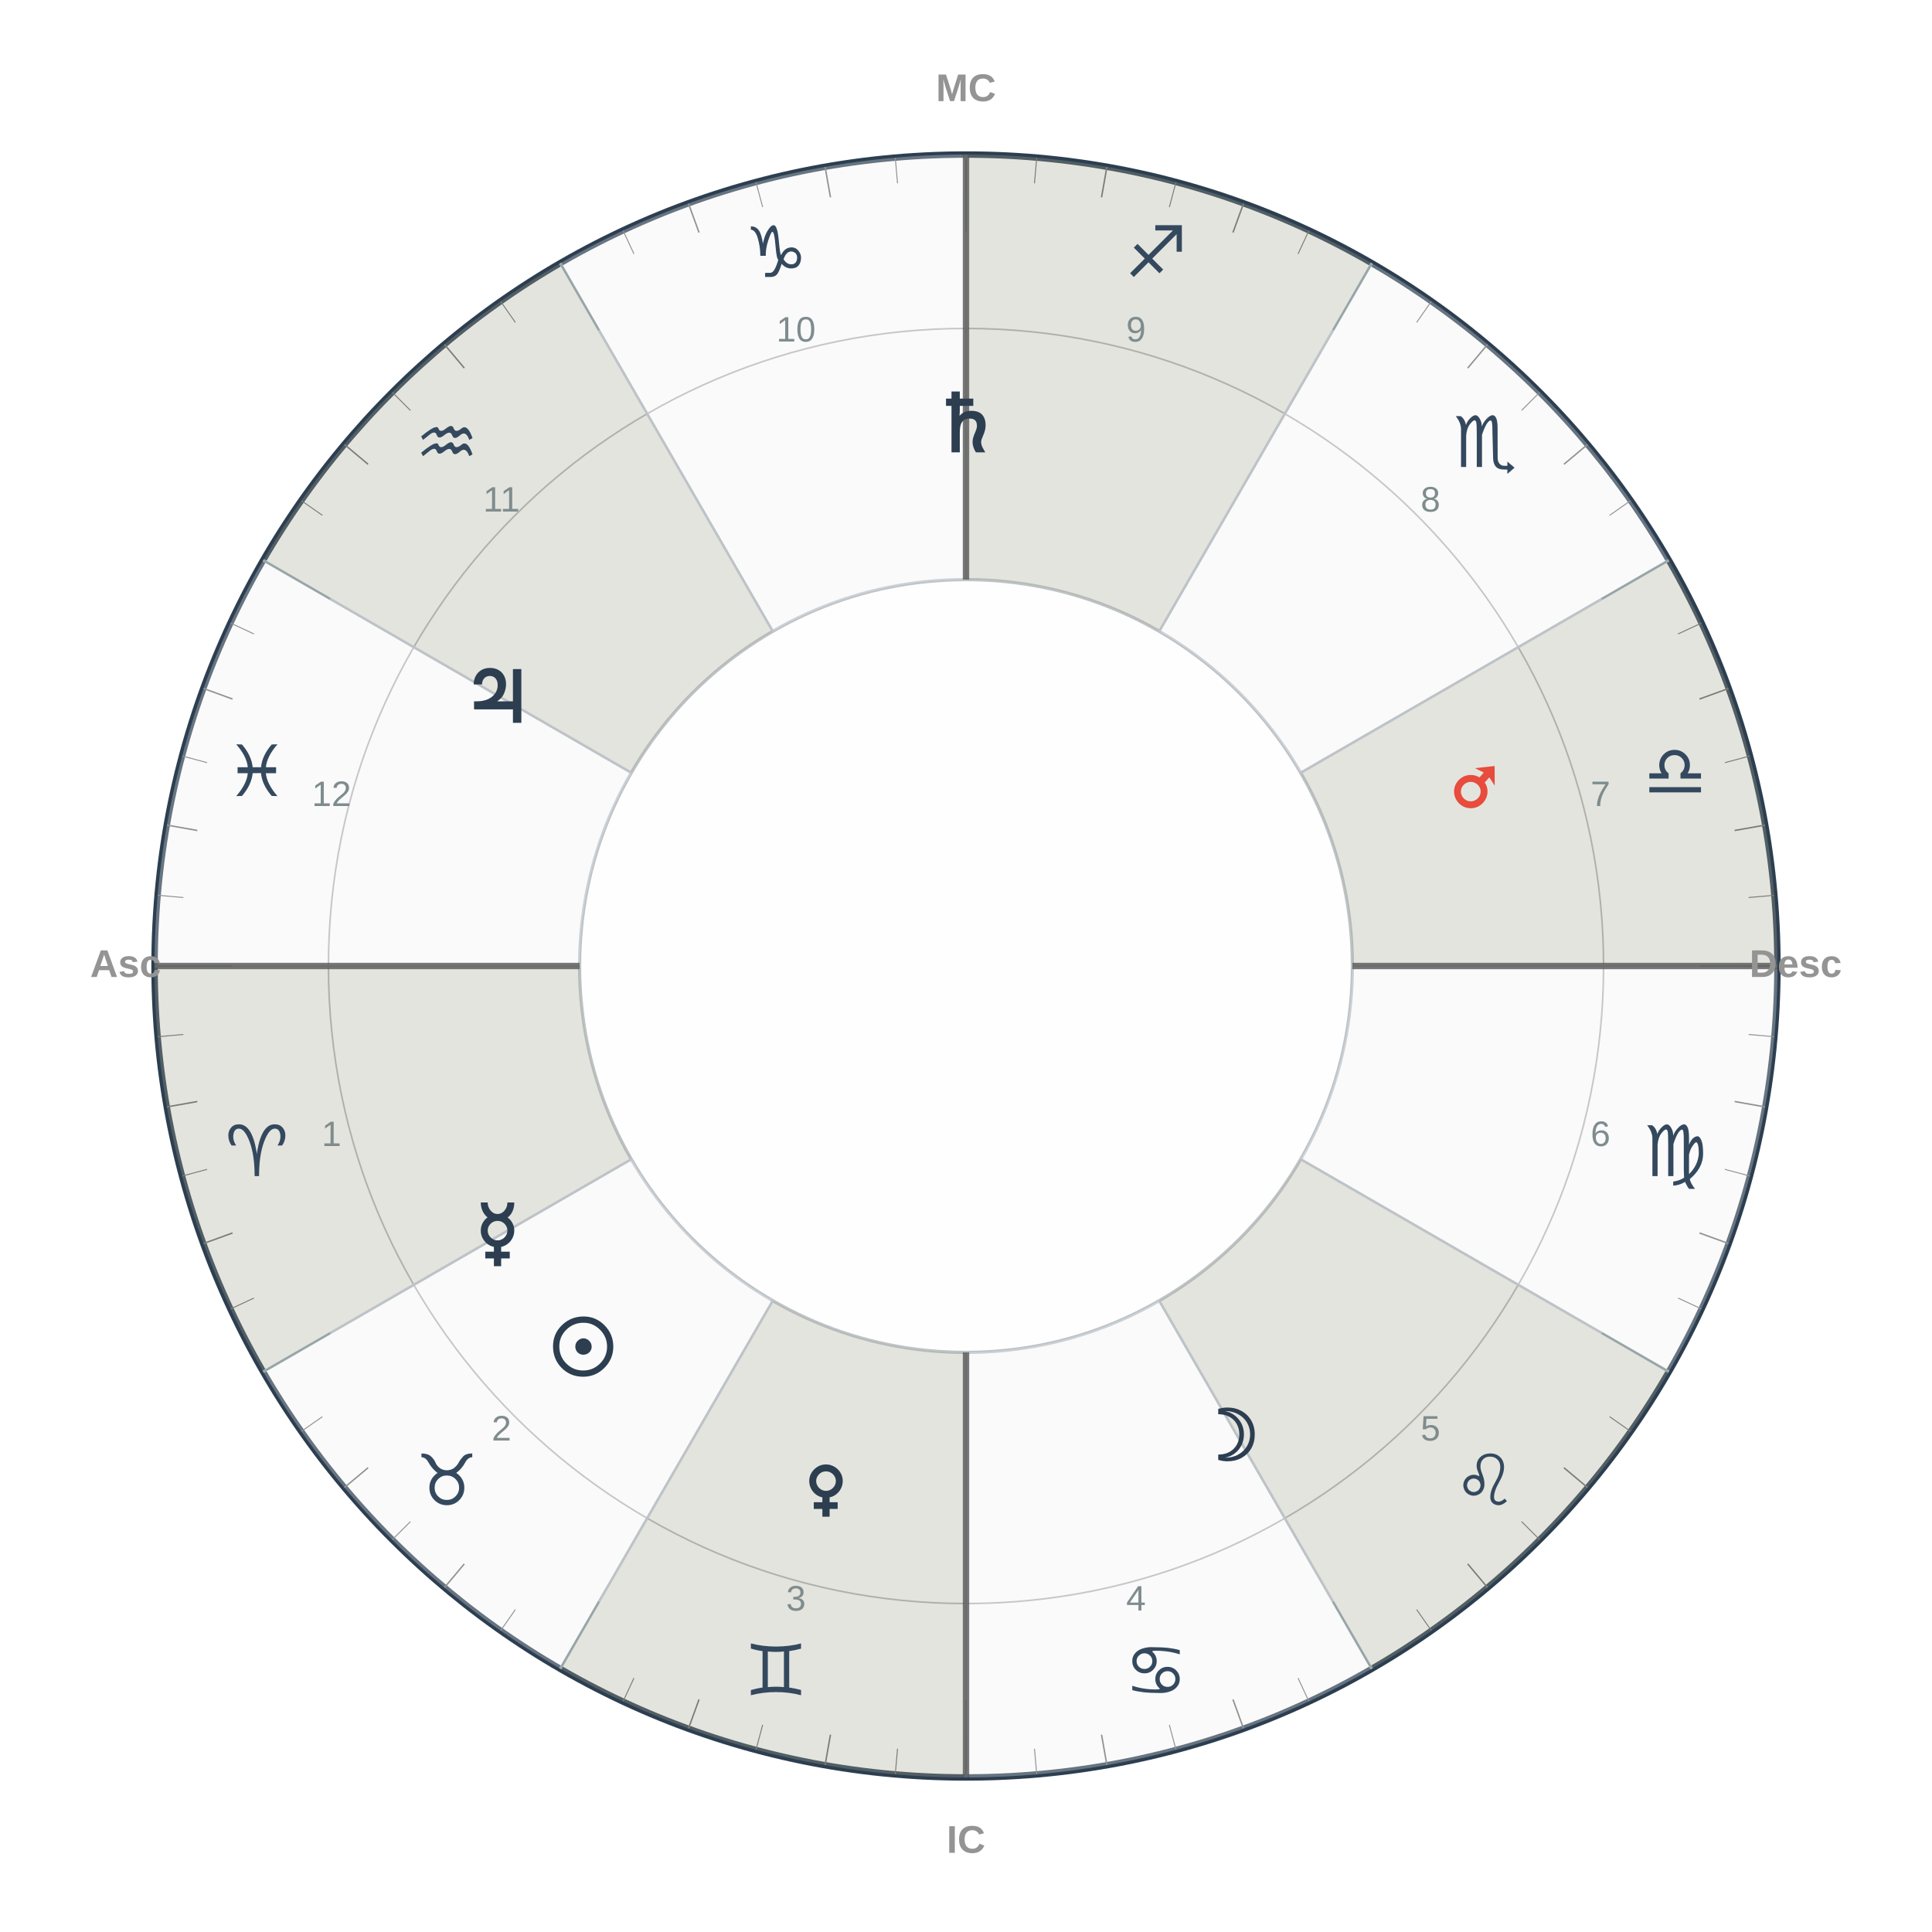
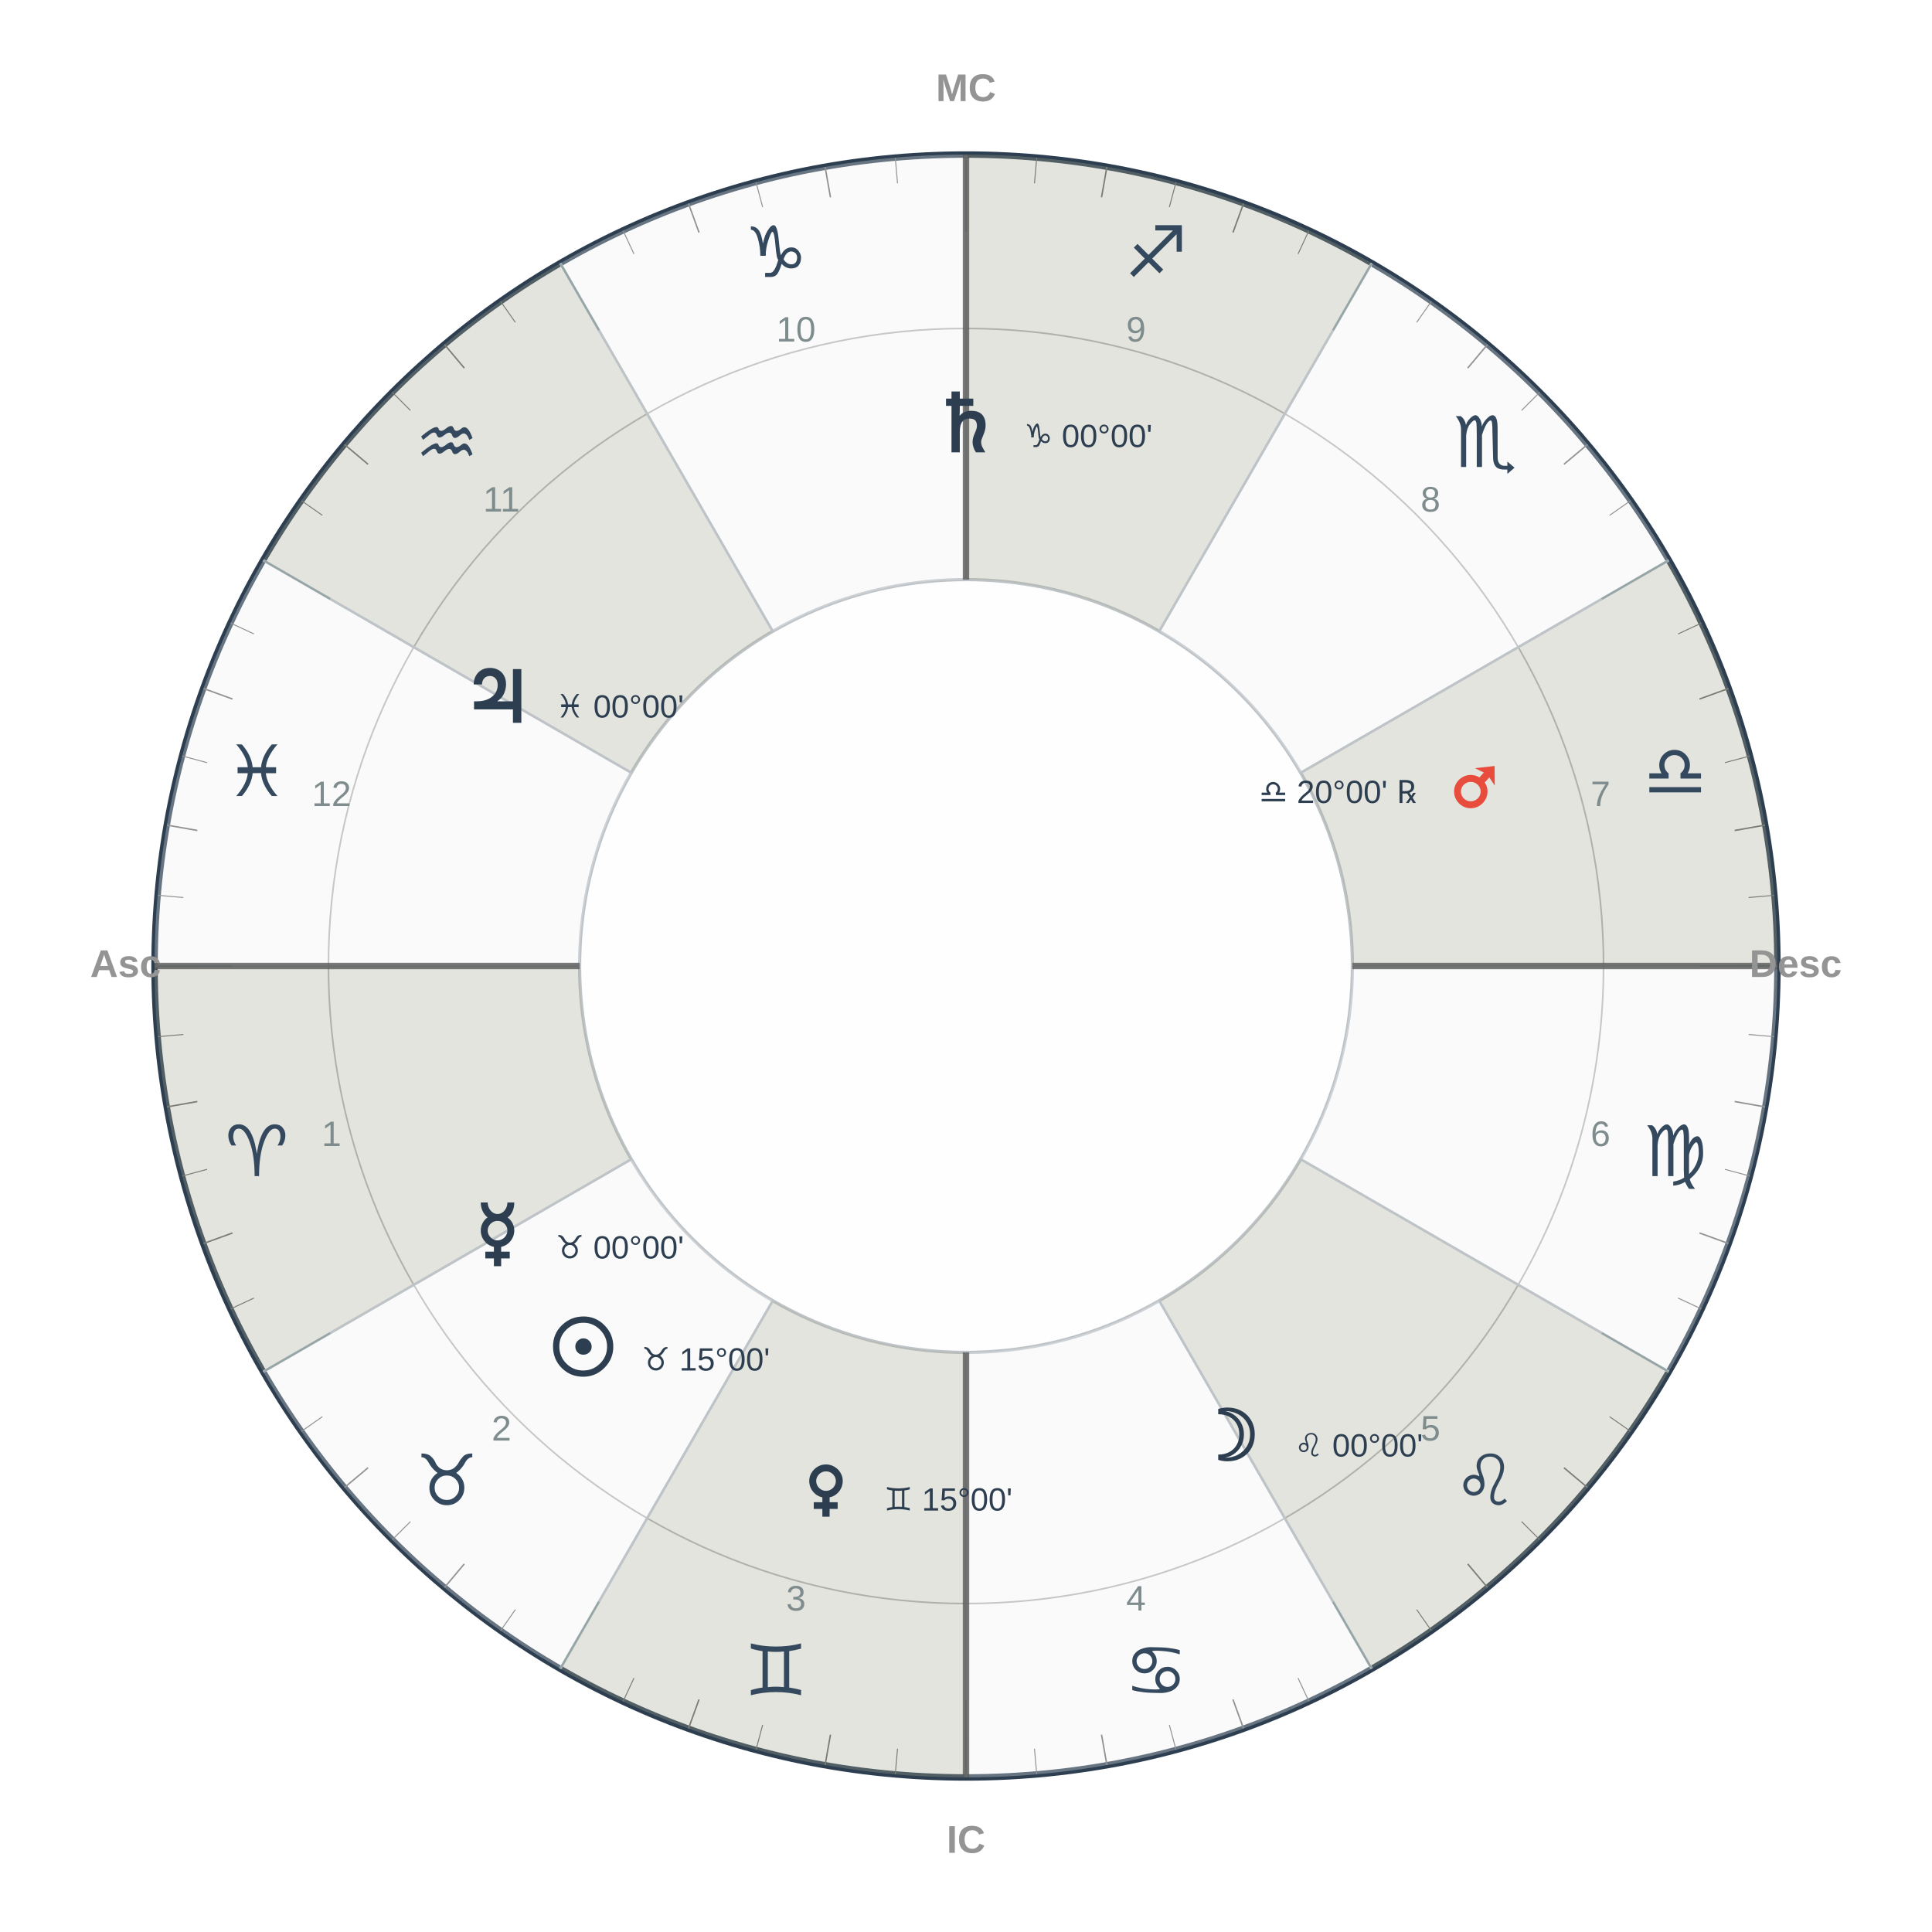
<svg xmlns="http://www.w3.org/2000/svg" baseProfile="full" height="600px" version="1.1" viewBox="0 0 600 600" width="600px">
  <defs />
  <circle cx="300" cy="300" fill="#FEFEFE" r="252.0" stroke="#2C3E50" stroke-width="2" />
  <circle cx="300" cy="300" fill="none" r="120.0" stroke="#BDC3C7" stroke-width="1" />
  <circle cx="300" cy="300" fill="none" r="198.0" stroke="#B5B5B5" stroke-width="0.5" />
  <line stroke="#6A6A6A" stroke-width="0.6" x1="60.0" x2="48.0" y1="300" y2="300" />
  <line stroke="#6A6A6A" stroke-width="0.3" x1="56.928" x2="48.959" y1="321.266" y2="321.963" />
  <line stroke="#6A6A6A" stroke-width="0.45" x1="61.283" x2="51.828" y1="342.092" y2="343.759" />
  <line stroke="#6A6A6A" stroke-width="0.3" x1="64.314" x2="56.587" y1="363.152" y2="365.222" />
  <line stroke="#6A6A6A" stroke-width="0.45" x1="72.219" x2="63.197" y1="382.906" y2="386.189" />
  <line stroke="#6A6A6A" stroke-width="0.3" x1="78.861" x2="71.61" y1="403.119" y2="406.5" />
  <line stroke="#6A6A6A" stroke-width="0.6" x1="92.154" x2="81.762" y1="420.0" y2="426.0" />
  <line stroke="#6A6A6A" stroke-width="0.3" x1="100.127" x2="93.574" y1="439.953" y2="444.541" />
  <line stroke="#6A6A6A" stroke-width="0.45" x1="114.311" x2="106.957" y1="455.812" y2="461.982" />
  <line stroke="#6A6A6A" stroke-width="0.3" x1="127.466" x2="121.809" y1="472.534" y2="478.191" />
  <line stroke="#6A6A6A" stroke-width="0.45" x1="144.188" x2="138.018" y1="485.689" y2="493.043" />
  <line stroke="#6A6A6A" stroke-width="0.3" x1="160.047" x2="155.459" y1="499.873" y2="506.426" />
  <line stroke="#6A6A6A" stroke-width="0.6" x1="180" x2="174" y1="507.846" y2="518.238" />
  <line stroke="#6A6A6A" stroke-width="0.3" x1="196.881" x2="193.5" y1="521.139" y2="528.39" />
  <line stroke="#6A6A6A" stroke-width="0.45" x1="217.094" x2="213.811" y1="527.781" y2="536.803" />
  <line stroke="#6A6A6A" stroke-width="0.3" x1="236.848" x2="234.778" y1="535.686" y2="543.413" />
  <line stroke="#6A6A6A" stroke-width="0.45" x1="257.908" x2="256.241" y1="538.717" y2="548.172" />
  <line stroke="#6A6A6A" stroke-width="0.3" x1="278.734" x2="278.037" y1="543.072" y2="551.041" />
  <line stroke="#6A6A6A" stroke-width="0.6" x1="300" x2="300" y1="540.0" y2="552.0" />
  <line stroke="#6A6A6A" stroke-width="0.3" x1="321.266" x2="321.963" y1="543.072" y2="551.041" />
  <line stroke="#6A6A6A" stroke-width="0.45" x1="342.092" x2="343.759" y1="538.717" y2="548.172" />
  <line stroke="#6A6A6A" stroke-width="0.3" x1="363.152" x2="365.222" y1="535.686" y2="543.413" />
  <line stroke="#6A6A6A" stroke-width="0.45" x1="382.906" x2="386.189" y1="527.781" y2="536.803" />
  <line stroke="#6A6A6A" stroke-width="0.3" x1="403.119" x2="406.5" y1="521.139" y2="528.39" />
  <line stroke="#6A6A6A" stroke-width="0.6" x1="420.0" x2="426.0" y1="507.846" y2="518.238" />
  <line stroke="#6A6A6A" stroke-width="0.3" x1="439.953" x2="444.541" y1="499.873" y2="506.426" />
  <line stroke="#6A6A6A" stroke-width="0.45" x1="455.812" x2="461.982" y1="485.689" y2="493.043" />
  <line stroke="#6A6A6A" stroke-width="0.3" x1="472.534" x2="478.191" y1="472.534" y2="478.191" />
  <line stroke="#6A6A6A" stroke-width="0.45" x1="485.689" x2="493.043" y1="455.812" y2="461.982" />
  <line stroke="#6A6A6A" stroke-width="0.3" x1="499.873" x2="506.426" y1="439.953" y2="444.541" />
  <line stroke="#6A6A6A" stroke-width="0.6" x1="507.846" x2="518.238" y1="420" y2="426" />
  <line stroke="#6A6A6A" stroke-width="0.3" x1="521.139" x2="528.39" y1="403.119" y2="406.5" />
  <line stroke="#6A6A6A" stroke-width="0.45" x1="527.781" x2="536.803" y1="382.906" y2="386.189" />
  <line stroke="#6A6A6A" stroke-width="0.3" x1="535.686" x2="543.413" y1="363.152" y2="365.222" />
  <line stroke="#6A6A6A" stroke-width="0.45" x1="538.717" x2="548.172" y1="342.092" y2="343.759" />
  <line stroke="#6A6A6A" stroke-width="0.3" x1="543.072" x2="551.041" y1="321.266" y2="321.963" />
  <line stroke="#6A6A6A" stroke-width="0.6" x1="540.0" x2="552.0" y1="300.0" y2="300.0" />
  <line stroke="#6A6A6A" stroke-width="0.3" x1="543.072" x2="551.041" y1="278.734" y2="278.037" />
  <line stroke="#6A6A6A" stroke-width="0.45" x1="538.717" x2="548.172" y1="257.908" y2="256.241" />
  <line stroke="#6A6A6A" stroke-width="0.3" x1="535.686" x2="543.413" y1="236.848" y2="234.778" />
  <line stroke="#6A6A6A" stroke-width="0.45" x1="527.781" x2="536.803" y1="217.094" y2="213.811" />
  <line stroke="#6A6A6A" stroke-width="0.3" x1="521.139" x2="528.39" y1="196.881" y2="193.5" />
  <line stroke="#6A6A6A" stroke-width="0.6" x1="507.846" x2="518.238" y1="180.0" y2="174.0" />
  <line stroke="#6A6A6A" stroke-width="0.3" x1="499.873" x2="506.426" y1="160.047" y2="155.459" />
  <line stroke="#6A6A6A" stroke-width="0.45" x1="485.689" x2="493.043" y1="144.188" y2="138.018" />
  <line stroke="#6A6A6A" stroke-width="0.3" x1="472.534" x2="478.191" y1="127.466" y2="121.809" />
  <line stroke="#6A6A6A" stroke-width="0.45" x1="455.812" x2="461.982" y1="114.311" y2="106.957" />
  <line stroke="#6A6A6A" stroke-width="0.3" x1="439.953" x2="444.541" y1="100.127" y2="93.574" />
  <line stroke="#6A6A6A" stroke-width="0.6" x1="420.0" x2="426.0" y1="92.154" y2="81.762" />
  <line stroke="#6A6A6A" stroke-width="0.3" x1="403.119" x2="406.5" y1="78.861" y2="71.61" />
  <line stroke="#6A6A6A" stroke-width="0.45" x1="382.906" x2="386.189" y1="72.219" y2="63.197" />
  <line stroke="#6A6A6A" stroke-width="0.3" x1="363.152" x2="365.222" y1="64.314" y2="56.587" />
  <line stroke="#6A6A6A" stroke-width="0.45" x1="342.092" x2="343.759" y1="61.283" y2="51.828" />
  <line stroke="#6A6A6A" stroke-width="0.3" x1="321.266" x2="321.963" y1="56.928" y2="48.959" />
  <line stroke="#6A6A6A" stroke-width="0.6" x1="300.0" x2="300.0" y1="60.0" y2="48.0" />
  <line stroke="#6A6A6A" stroke-width="0.3" x1="278.734" x2="278.037" y1="56.928" y2="48.959" />
  <line stroke="#6A6A6A" stroke-width="0.45" x1="257.908" x2="256.241" y1="61.283" y2="51.828" />
  <line stroke="#6A6A6A" stroke-width="0.3" x1="236.848" x2="234.778" y1="64.314" y2="56.587" />
  <line stroke="#6A6A6A" stroke-width="0.45" x1="217.094" x2="213.811" y1="72.219" y2="63.197" />
  <line stroke="#6A6A6A" stroke-width="0.3" x1="196.881" x2="193.5" y1="78.861" y2="71.61" />
  <line stroke="#6A6A6A" stroke-width="0.6" x1="180" x2="174" y1="92.154" y2="81.762" />
  <line stroke="#6A6A6A" stroke-width="0.3" x1="160.047" x2="155.459" y1="100.127" y2="93.574" />
  <line stroke="#6A6A6A" stroke-width="0.45" x1="144.188" x2="138.018" y1="114.311" y2="106.957" />
  <line stroke="#6A6A6A" stroke-width="0.3" x1="127.466" x2="121.809" y1="127.466" y2="121.809" />
  <line stroke="#6A6A6A" stroke-width="0.45" x1="114.311" x2="106.957" y1="144.188" y2="138.018" />
  <line stroke="#6A6A6A" stroke-width="0.3" x1="100.127" x2="93.574" y1="160.047" y2="155.459" />
  <line stroke="#6A6A6A" stroke-width="0.6" x1="92.154" x2="81.762" y1="180.0" y2="174.0" />
  <line stroke="#6A6A6A" stroke-width="0.3" x1="78.861" x2="71.61" y1="196.881" y2="193.5" />
  <line stroke="#6A6A6A" stroke-width="0.45" x1="72.219" x2="63.197" y1="217.094" y2="213.811" />
  <line stroke="#6A6A6A" stroke-width="0.3" x1="64.314" x2="56.587" y1="236.848" y2="234.778" />
  <line stroke="#6A6A6A" stroke-width="0.45" x1="61.283" x2="51.828" y1="257.908" y2="256.241" />
  <line stroke="#6A6A6A" stroke-width="0.3" x1="56.928" x2="48.959" y1="278.734" y2="278.037" />
  <path d="M 48.0,300 A 252.0,252.0 0 0,0 81.762,426.0 L 196.077,360.0 A 120.0,120.0 0 0,1 180.0,300.0 Z" fill="#A7A894" opacity="0.3" stroke="none" />
  <path d="M 81.762,426.0 A 252.0,252.0 0 0,0 174,518.238 L 240,403.923 A 120.0,120.0 0 0,1 196.077,360.0 Z" fill="#F1F3F4" opacity="0.3" stroke="none" />
  <path d="M 174,518.238 A 252.0,252.0 0 0,0 300,552.0 L 300.0,420.0 A 120.0,120.0 0 0,1 240,403.923 Z" fill="#A7A894" opacity="0.3" stroke="none" />
  <path d="M 300,552.0 A 252.0,252.0 0 0,0 426.0,518.238 L 360.0,403.923 A 120.0,120.0 0 0,1 300.0,420.0 Z" fill="#F1F3F4" opacity="0.3" stroke="none" />
  <path d="M 426.0,518.238 A 252.0,252.0 0 0,0 518.238,426 L 403.923,360 A 120.0,120.0 0 0,1 360.0,403.923 Z" fill="#A7A894" opacity="0.3" stroke="none" />
  <path d="M 518.238,426 A 252.0,252.0 0 0,0 552.0,300 L 420.0,300 A 120.0,120.0 0 0,1 403.923,360 Z" fill="#F1F3F4" opacity="0.3" stroke="none" />
  <path d="M 552.0,300.0 A 252.0,252.0 0 0,0 518.238,174.0 L 403.923,240.0 A 120.0,120.0 0 0,1 420.0,300.0 Z" fill="#A7A894" opacity="0.3" stroke="none" />
  <path d="M 518.238,174.0 A 252.0,252.0 0 0,0 426.0,81.762 L 360.0,196.077 A 120.0,120.0 0 0,1 403.923,240.0 Z" fill="#F1F3F4" opacity="0.3" stroke="none" />
  <path d="M 426.0,81.762 A 252.0,252.0 0 0,0 300.0,48.0 L 300.0,180.0 A 120.0,120.0 0 0,1 360.0,196.077 Z" fill="#A7A894" opacity="0.3" stroke="none" />
  <path d="M 300.0,48.0 A 252.0,252.0 0 0,0 174,81.762 L 240,196.077 A 120.0,120.0 0 0,1 300.0,180.0 Z" fill="#F1F3F4" opacity="0.3" stroke="none" />
  <path d="M 174,81.762 A 252.0,252.0 0 0,0 81.762,174.0 L 196.077,240.0 A 120.0,120.0 0 0,1 240,196.077 Z" fill="#A7A894" opacity="0.3" stroke="none" />
  <path d="M 81.762,174.0 A 252.0,252.0 0 0,0 48.0,300 L 180.0,300.0 A 120.0,120.0 0 0,1 196.077,240.0 Z" fill="#F1F3F4" opacity="0.3" stroke="none" />
  <line stroke="#BDC3C7" stroke-width="0.8" x1="180.0" x2="48.0" y1="300.0" y2="300" />
  <text dominant-baseline="middle" fill="#7F8C8D" font-family="Arial, sans-serif" font-size="11px" text-anchor="middle" x="102.951" y="352.799">1</text>
  <line stroke="#BDC3C7" stroke-width="0.8" x1="196.077" x2="81.762" y1="360.0" y2="426.0" />
  <text dominant-baseline="middle" fill="#7F8C8D" font-family="Arial, sans-serif" font-size="11px" text-anchor="middle" x="155.75" y="444.25">2</text>
  <line stroke="#BDC3C7" stroke-width="0.8" x1="240" x2="174" y1="403.923" y2="518.238" />
  <text dominant-baseline="middle" fill="#7F8C8D" font-family="Arial, sans-serif" font-size="11px" text-anchor="middle" x="247.201" y="497.049">3</text>
  <line stroke="#BDC3C7" stroke-width="0.8" x1="300.0" x2="300" y1="420.0" y2="552.0" />
  <text dominant-baseline="middle" fill="#7F8C8D" font-family="Arial, sans-serif" font-size="11px" text-anchor="middle" x="352.799" y="497.049">4</text>
  <line stroke="#BDC3C7" stroke-width="0.8" x1="360.0" x2="426.0" y1="403.923" y2="518.238" />
  <text dominant-baseline="middle" fill="#7F8C8D" font-family="Arial, sans-serif" font-size="11px" text-anchor="middle" x="444.25" y="444.25">5</text>
  <line stroke="#BDC3C7" stroke-width="0.8" x1="403.923" x2="518.238" y1="360" y2="426" />
  <text dominant-baseline="middle" fill="#7F8C8D" font-family="Arial, sans-serif" font-size="11px" text-anchor="middle" x="497.049" y="352.799">6</text>
  <line stroke="#BDC3C7" stroke-width="0.8" x1="420.0" x2="552.0" y1="300.0" y2="300.0" />
  <text dominant-baseline="middle" fill="#7F8C8D" font-family="Arial, sans-serif" font-size="11px" text-anchor="middle" x="497.049" y="247.201">7</text>
  <line stroke="#BDC3C7" stroke-width="0.8" x1="403.923" x2="518.238" y1="240.0" y2="174.0" />
  <text dominant-baseline="middle" fill="#7F8C8D" font-family="Arial, sans-serif" font-size="11px" text-anchor="middle" x="444.25" y="155.75">8</text>
  <line stroke="#BDC3C7" stroke-width="0.8" x1="360.0" x2="426.0" y1="196.077" y2="81.762" />
  <text dominant-baseline="middle" fill="#7F8C8D" font-family="Arial, sans-serif" font-size="11px" text-anchor="middle" x="352.799" y="102.951">9</text>
  <line stroke="#BDC3C7" stroke-width="0.8" x1="300.0" x2="300.0" y1="180.0" y2="48.0" />
  <text dominant-baseline="middle" fill="#7F8C8D" font-family="Arial, sans-serif" font-size="11px" text-anchor="middle" x="247.201" y="102.951">10</text>
  <line stroke="#BDC3C7" stroke-width="0.8" x1="240" x2="174" y1="196.077" y2="81.762" />
  <text dominant-baseline="middle" fill="#7F8C8D" font-family="Arial, sans-serif" font-size="11px" text-anchor="middle" x="155.75" y="155.75">11</text>
  <line stroke="#BDC3C7" stroke-width="0.8" x1="196.077" x2="81.762" y1="240.0" y2="174.0" />
  <text dominant-baseline="middle" fill="#7F8C8D" font-family="Arial, sans-serif" font-size="11px" text-anchor="middle" x="102.951" y="247.201">12</text>
  <line stroke="#95A5A6" stroke-width="0.6" x1="72.0" x2="48.0" y1="300.0" y2="300" />
  <text dominant-baseline="middle" fill="#34495E" font-family="&quot;Symbola&quot;, &quot;Noto Sans Symbols&quot;, &quot;Apple Symbols&quot;, &quot;Segoe UI Symbol&quot;, serif" font-size="22px" font-weight="bold" text-anchor="middle" x="79.769" y="359.011">♈</text>
  <line stroke="#95A5A6" stroke-width="0.6" x1="102.546" x2="81.762" y1="414.0" y2="426.0" />
  <text dominant-baseline="middle" fill="#34495E" font-family="&quot;Symbola&quot;, &quot;Noto Sans Symbols&quot;, &quot;Apple Symbols&quot;, &quot;Segoe UI Symbol&quot;, serif" font-size="22px" font-weight="bold" text-anchor="middle" x="138.78" y="461.22">♉</text>
  <line stroke="#95A5A6" stroke-width="0.6" x1="186" x2="174" y1="497.454" y2="518.238" />
  <text dominant-baseline="middle" fill="#34495E" font-family="&quot;Symbola&quot;, &quot;Noto Sans Symbols&quot;, &quot;Apple Symbols&quot;, &quot;Segoe UI Symbol&quot;, serif" font-size="22px" font-weight="bold" text-anchor="middle" x="240.989" y="520.231">♊</text>
  <line stroke="#95A5A6" stroke-width="0.6" x1="300" x2="300" y1="528.0" y2="552.0" />
  <text dominant-baseline="middle" fill="#34495E" font-family="&quot;Symbola&quot;, &quot;Noto Sans Symbols&quot;, &quot;Apple Symbols&quot;, &quot;Segoe UI Symbol&quot;, serif" font-size="22px" font-weight="bold" text-anchor="middle" x="359.011" y="520.231">♋</text>
  <line stroke="#95A5A6" stroke-width="0.6" x1="414.0" x2="426.0" y1="497.454" y2="518.238" />
  <text dominant-baseline="middle" fill="#34495E" font-family="&quot;Symbola&quot;, &quot;Noto Sans Symbols&quot;, &quot;Apple Symbols&quot;, &quot;Segoe UI Symbol&quot;, serif" font-size="22px" font-weight="bold" text-anchor="middle" x="461.22" y="461.22">♌</text>
  <line stroke="#95A5A6" stroke-width="0.6" x1="497.454" x2="518.238" y1="414" y2="426" />
  <text dominant-baseline="middle" fill="#34495E" font-family="&quot;Symbola&quot;, &quot;Noto Sans Symbols&quot;, &quot;Apple Symbols&quot;, &quot;Segoe UI Symbol&quot;, serif" font-size="22px" font-weight="bold" text-anchor="middle" x="520.231" y="359.011">♍</text>
  <line stroke="#95A5A6" stroke-width="0.6" x1="528.0" x2="552.0" y1="300.0" y2="300.0" />
  <text dominant-baseline="middle" fill="#34495E" font-family="&quot;Symbola&quot;, &quot;Noto Sans Symbols&quot;, &quot;Apple Symbols&quot;, &quot;Segoe UI Symbol&quot;, serif" font-size="22px" font-weight="bold" text-anchor="middle" x="520.231" y="240.989">♎</text>
  <line stroke="#95A5A6" stroke-width="0.6" x1="497.454" x2="518.238" y1="186.0" y2="174.0" />
  <text dominant-baseline="middle" fill="#34495E" font-family="&quot;Symbola&quot;, &quot;Noto Sans Symbols&quot;, &quot;Apple Symbols&quot;, &quot;Segoe UI Symbol&quot;, serif" font-size="22px" font-weight="bold" text-anchor="middle" x="461.22" y="138.78">♏</text>
  <line stroke="#95A5A6" stroke-width="0.6" x1="414.0" x2="426.0" y1="102.546" y2="81.762" />
  <text dominant-baseline="middle" fill="#34495E" font-family="&quot;Symbola&quot;, &quot;Noto Sans Symbols&quot;, &quot;Apple Symbols&quot;, &quot;Segoe UI Symbol&quot;, serif" font-size="22px" font-weight="bold" text-anchor="middle" x="359.011" y="79.769">♐</text>
  <line stroke="#95A5A6" stroke-width="0.6" x1="300.0" x2="300.0" y1="72.0" y2="48.0" />
  <text dominant-baseline="middle" fill="#34495E" font-family="&quot;Symbola&quot;, &quot;Noto Sans Symbols&quot;, &quot;Apple Symbols&quot;, &quot;Segoe UI Symbol&quot;, serif" font-size="22px" font-weight="bold" text-anchor="middle" x="240.989" y="79.769">♑</text>
  <line stroke="#95A5A6" stroke-width="0.6" x1="186" x2="174" y1="102.546" y2="81.762" />
  <text dominant-baseline="middle" fill="#34495E" font-family="&quot;Symbola&quot;, &quot;Noto Sans Symbols&quot;, &quot;Apple Symbols&quot;, &quot;Segoe UI Symbol&quot;, serif" font-size="22px" font-weight="bold" text-anchor="middle" x="138.78" y="138.78">♒</text>
  <line stroke="#95A5A6" stroke-width="0.6" x1="102.546" x2="81.762" y1="186.0" y2="174.0" />
  <text dominant-baseline="middle" fill="#34495E" font-family="&quot;Symbola&quot;, &quot;Noto Sans Symbols&quot;, &quot;Apple Symbols&quot;, &quot;Segoe UI Symbol&quot;, serif" font-size="22px" font-weight="bold" text-anchor="middle" x="79.769" y="240.989">♓</text>
  <line opacity="0.8" stroke="#595959" stroke-width="2" x1="180.0" x2="48.0" y1="300.0" y2="300" />
  <text dominant-baseline="middle" fill="#949494" font-family="Arial, sans-serif" font-size="12px" font-weight="bold" text-anchor="start" x="28.0" y="300">Asc</text>
  <line opacity="0.8" stroke="#595959" stroke-width="2" x1="300.0" x2="300.0" y1="180.0" y2="48.0" />
  <text dominant-baseline="middle" fill="#949494" font-family="Arial, sans-serif" font-size="12px" font-weight="bold" text-anchor="middle" x="300.0" y="28.0">MC</text>
  <line opacity="0.8" stroke="#595959" stroke-width="2" x1="420.0" x2="552.0" y1="300.0" y2="300.0" />
  <text dominant-baseline="middle" fill="#949494" font-family="Arial, sans-serif" font-size="12px" font-weight="bold" text-anchor="end" x="572.0" y="300.0">Desc</text>
  <line opacity="0.8" stroke="#595959" stroke-width="2" x1="300.0" x2="300" y1="420.0" y2="552.0" />
  <text dominant-baseline="middle" fill="#949494" font-family="Arial, sans-serif" font-size="12px" font-weight="bold" text-anchor="middle" x="300" y="572.0">IC</text>
  <text dominant-baseline="middle" fill="#2C3E50" font-family="&quot;Symbola&quot;, &quot;Noto Sans Symbols&quot;, &quot;Apple Symbols&quot;, &quot;Segoe UI Symbol&quot;, serif" font-size="24px" font-weight="bold" text-anchor="middle" x="154.508" y="384.0">☿</text>
+   <text dominant-baseline="middle" fill="#2C3E50" font-family="Arial, sans-serif" font-size="10px" font-weight="normal" text-anchor="start" x="172.508" y="388.0">♉︎ 00°00'</text>
  <text dominant-baseline="middle" fill="#2C3E50" font-family="&quot;Symbola&quot;, &quot;Noto Sans Symbols&quot;, &quot;Apple Symbols&quot;, &quot;Segoe UI Symbol&quot;, serif" font-size="24px" font-weight="bold" text-anchor="middle" x="181.206" y="418.794">☉</text>
+   <text dominant-baseline="middle" fill="#2C3E50" font-family="Arial, sans-serif" font-size="10px" font-weight="normal" text-anchor="start" x="199.206" y="422.794">♉︎ 15°00'</text>
  <text dominant-baseline="middle" fill="#2C3E50" font-family="&quot;Symbola&quot;, &quot;Noto Sans Symbols&quot;, &quot;Apple Symbols&quot;, &quot;Segoe UI Symbol&quot;, serif" font-size="24px" font-weight="bold" text-anchor="middle" x="256.518" y="462.276">♀</text>
+   <text dominant-baseline="middle" fill="#2C3E50" font-family="Arial, sans-serif" font-size="10px" font-weight="normal" text-anchor="start" x="274.518" y="466.276">♊︎ 15°00'</text>
  <text dominant-baseline="middle" fill="#2C3E50" font-family="&quot;Symbola&quot;, &quot;Noto Sans Symbols&quot;, &quot;Apple Symbols&quot;, &quot;Segoe UI Symbol&quot;, serif" font-size="24px" font-weight="bold" text-anchor="middle" x="384.0" y="445.492">☽</text>
+   <text dominant-baseline="middle" fill="#2C3E50" font-family="Arial, sans-serif" font-size="10px" font-weight="normal" text-anchor="start" x="402.0" y="449.492">♌︎ 00°00'</text>
  <text dominant-baseline="middle" fill="#E74C3C" font-family="&quot;Symbola&quot;, &quot;Noto Sans Symbols&quot;, &quot;Apple Symbols&quot;, &quot;Segoe UI Symbol&quot;, serif" font-size="24px" font-weight="bold" text-anchor="middle" x="457.868" y="242.541">♂</text>
+   <text dominant-baseline="middle" fill="#2C3E50" font-family="Arial, sans-serif" font-size="10px" font-weight="normal" text-anchor="end" x="439.868" y="246.541">♎︎ 20°00' ℞</text>
  <text dominant-baseline="middle" fill="#2C3E50" font-family="&quot;Symbola&quot;, &quot;Noto Sans Symbols&quot;, &quot;Apple Symbols&quot;, &quot;Segoe UI Symbol&quot;, serif" font-size="24px" font-weight="bold" text-anchor="middle" x="300.0" y="132">♄</text>
+   <text dominant-baseline="middle" fill="#2C3E50" font-family="Arial, sans-serif" font-size="10px" font-weight="normal" text-anchor="start" x="318.0" y="136">♑︎ 00°00'</text>
  <text dominant-baseline="middle" fill="#2C3E50" font-family="&quot;Symbola&quot;, &quot;Noto Sans Symbols&quot;, &quot;Apple Symbols&quot;, &quot;Segoe UI Symbol&quot;, serif" font-size="24px" font-weight="bold" text-anchor="middle" x="154.508" y="216.0">♃</text>
+   <text dominant-baseline="middle" fill="#2C3E50" font-family="Arial, sans-serif" font-size="10px" font-weight="normal" text-anchor="start" x="172.508" y="220.0">♓︎ 00°00'</text>
</svg>
